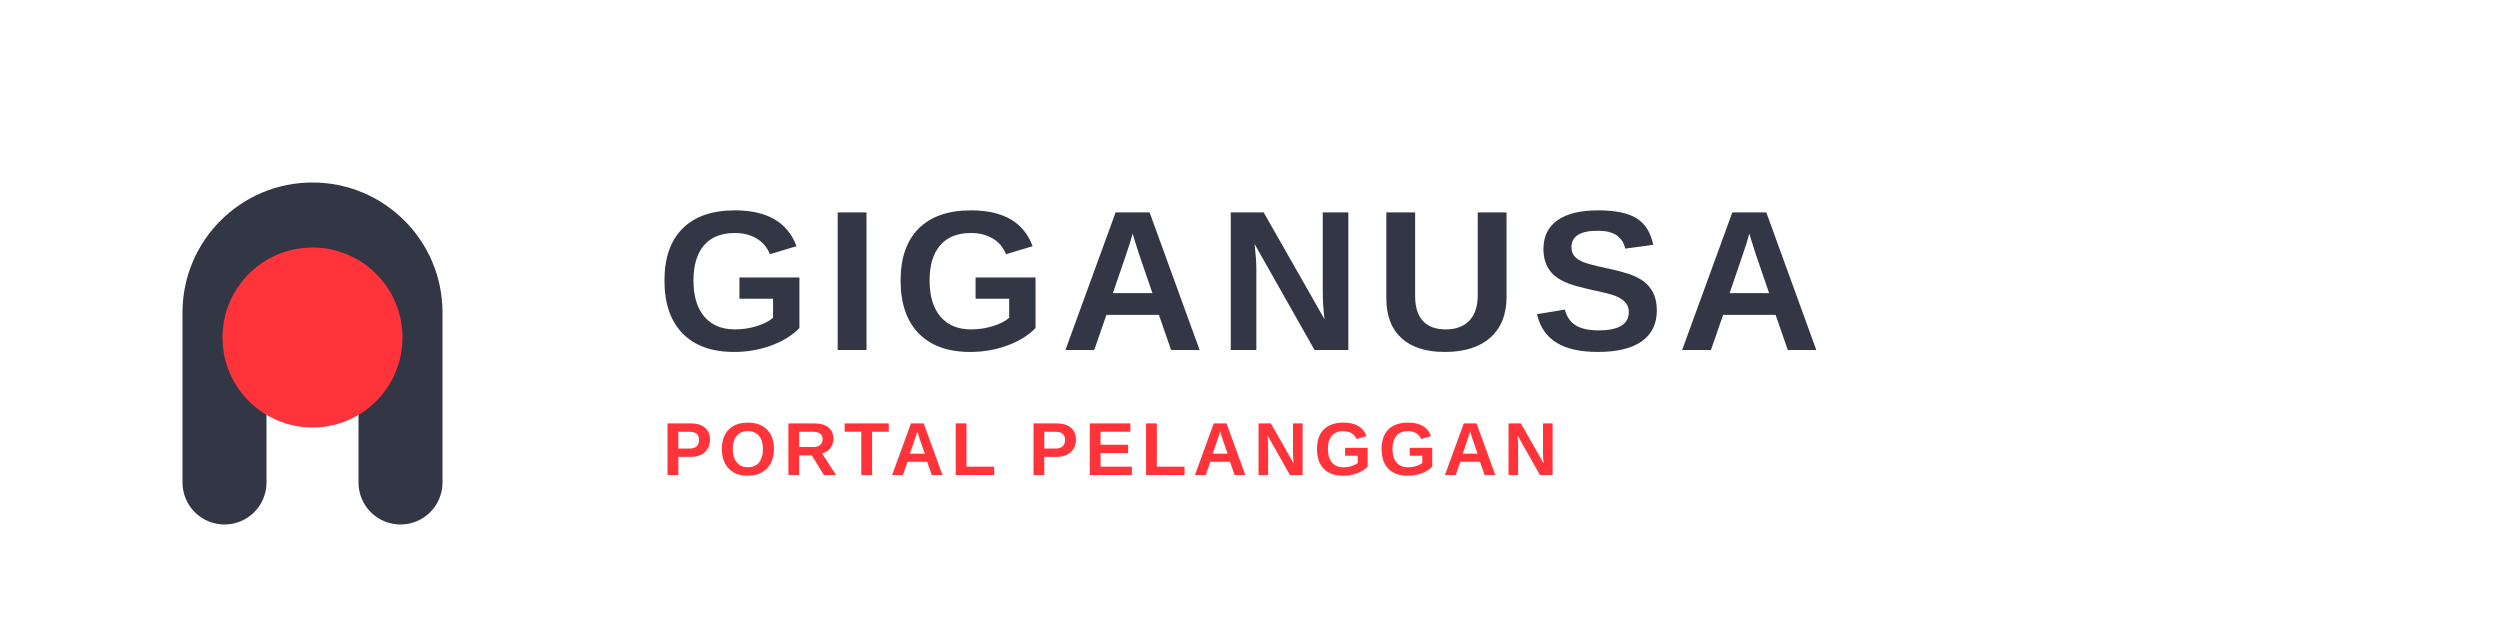
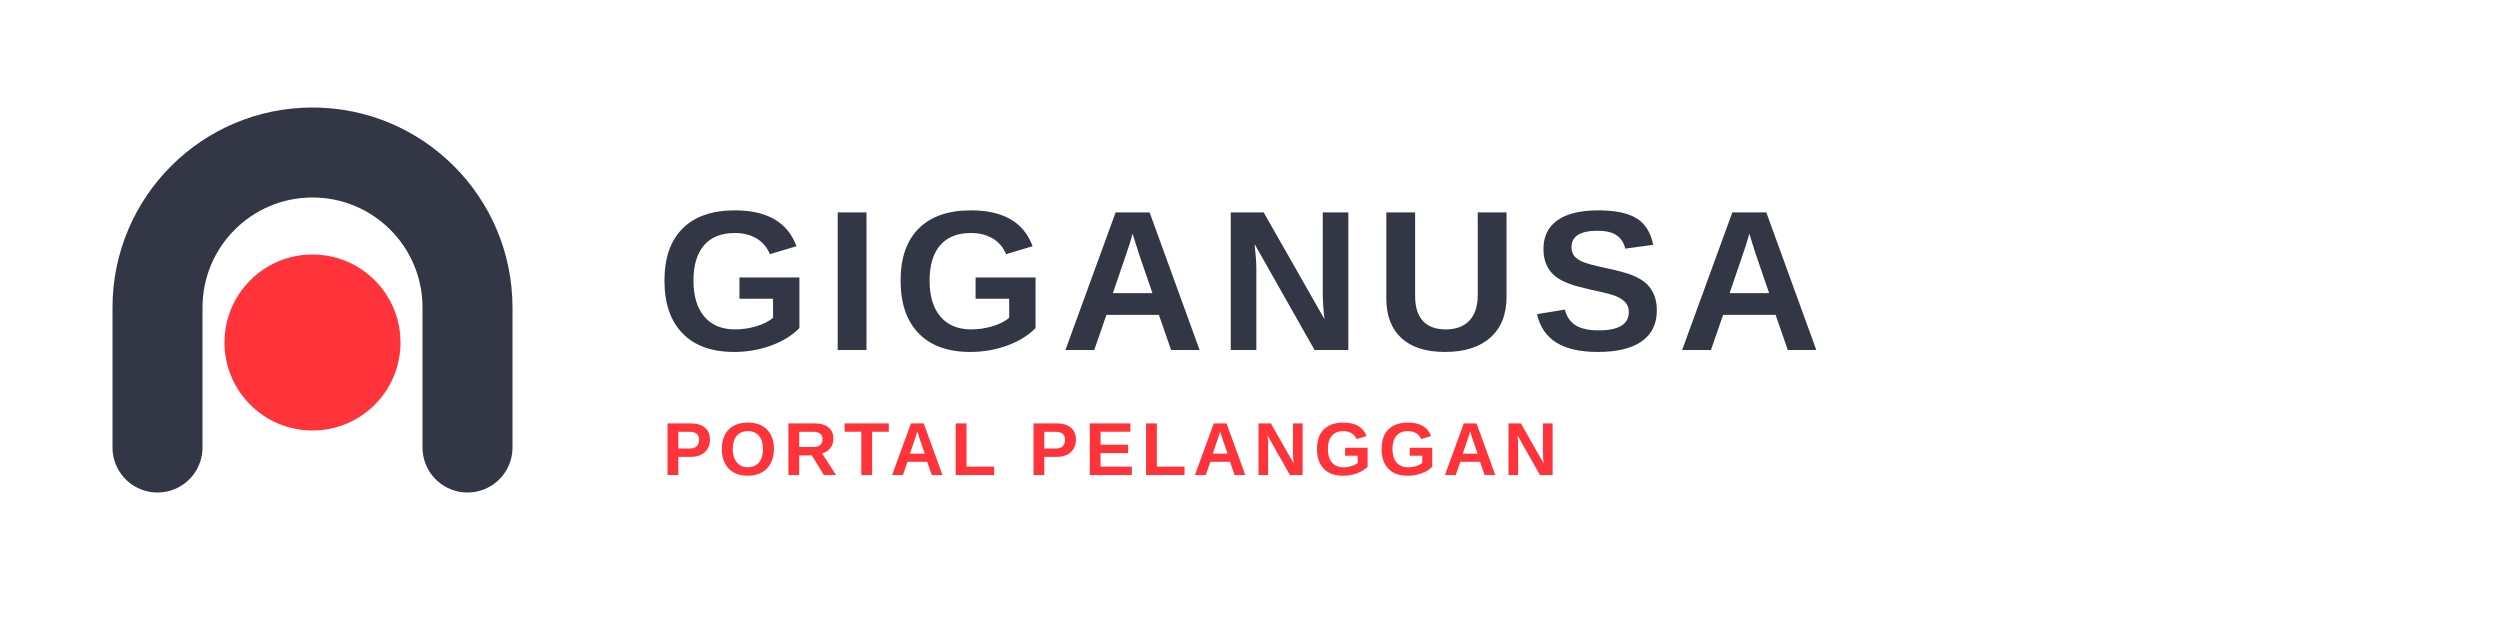
<svg xmlns="http://www.w3.org/2000/svg" viewBox="0 0 800 200" width="100%" height="100%">
  <g transform="translate(20, 20) scale(0.32)">
-     <path d="M 120 420 L 120 250 A 130 130 0 0 1 380 250 L 380 420 A 42 42 0 0 1 296 420 L 296 250 A 46 46 0 0 0 204 250 L 204 420 A 42 42 0 0 1 120 420 Z" fill="#333745" />
-     <circle cx="250" cy="275" r="90" fill="#FF333A" />
+     <path d="M 95 385 L 95 245 A 155 155 0 0 1 405 245 L 405 385" fill="none" stroke="#333745" stroke-width="90" stroke-linecap="round" />
+     <circle cx="250" cy="280" r="88" fill="#FF333A" />
  </g>
  <text x="210" y="112" font-family="'Plus Jakarta Sans', Arial, sans-serif" font-weight="900" font-size="64" letter-spacing="4" fill="#333745">GIGANUSA</text>
  <text x="212" y="152" font-family="'Plus Jakarta Sans', Arial, sans-serif" font-weight="700" font-size="24" letter-spacing="2" fill="#FF333A">PORTAL PELANGGAN</text>
</svg>
